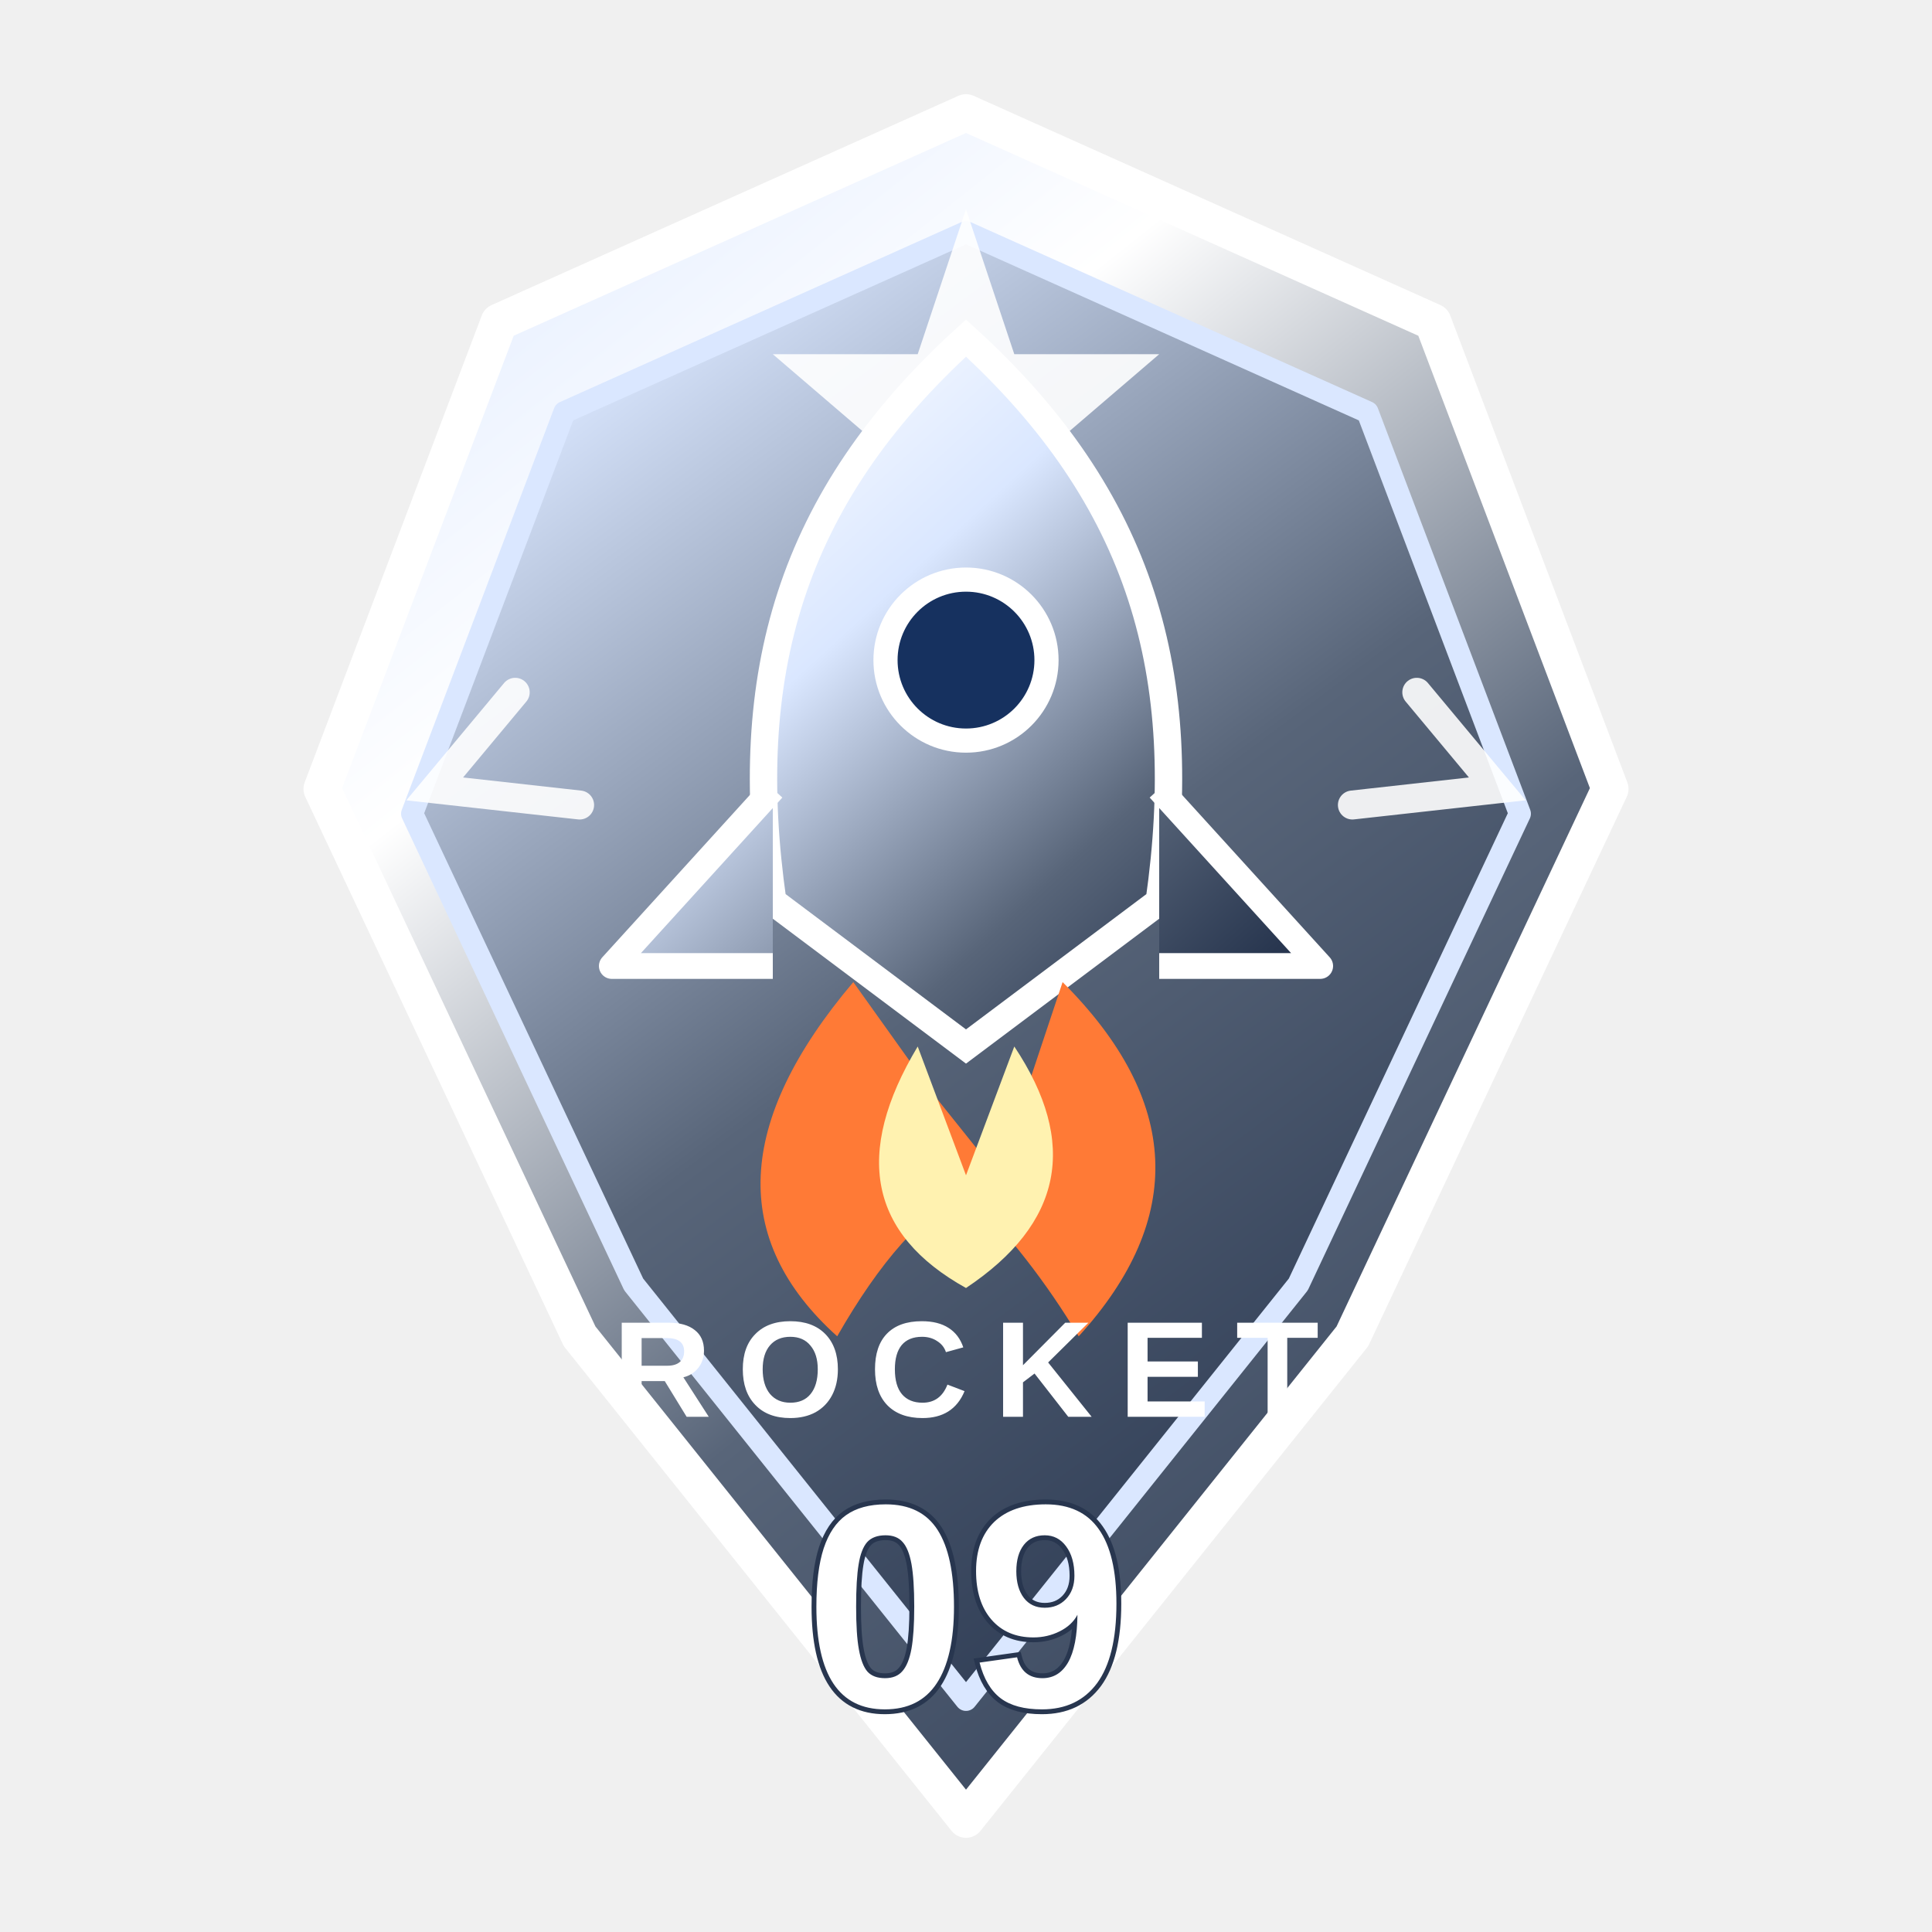
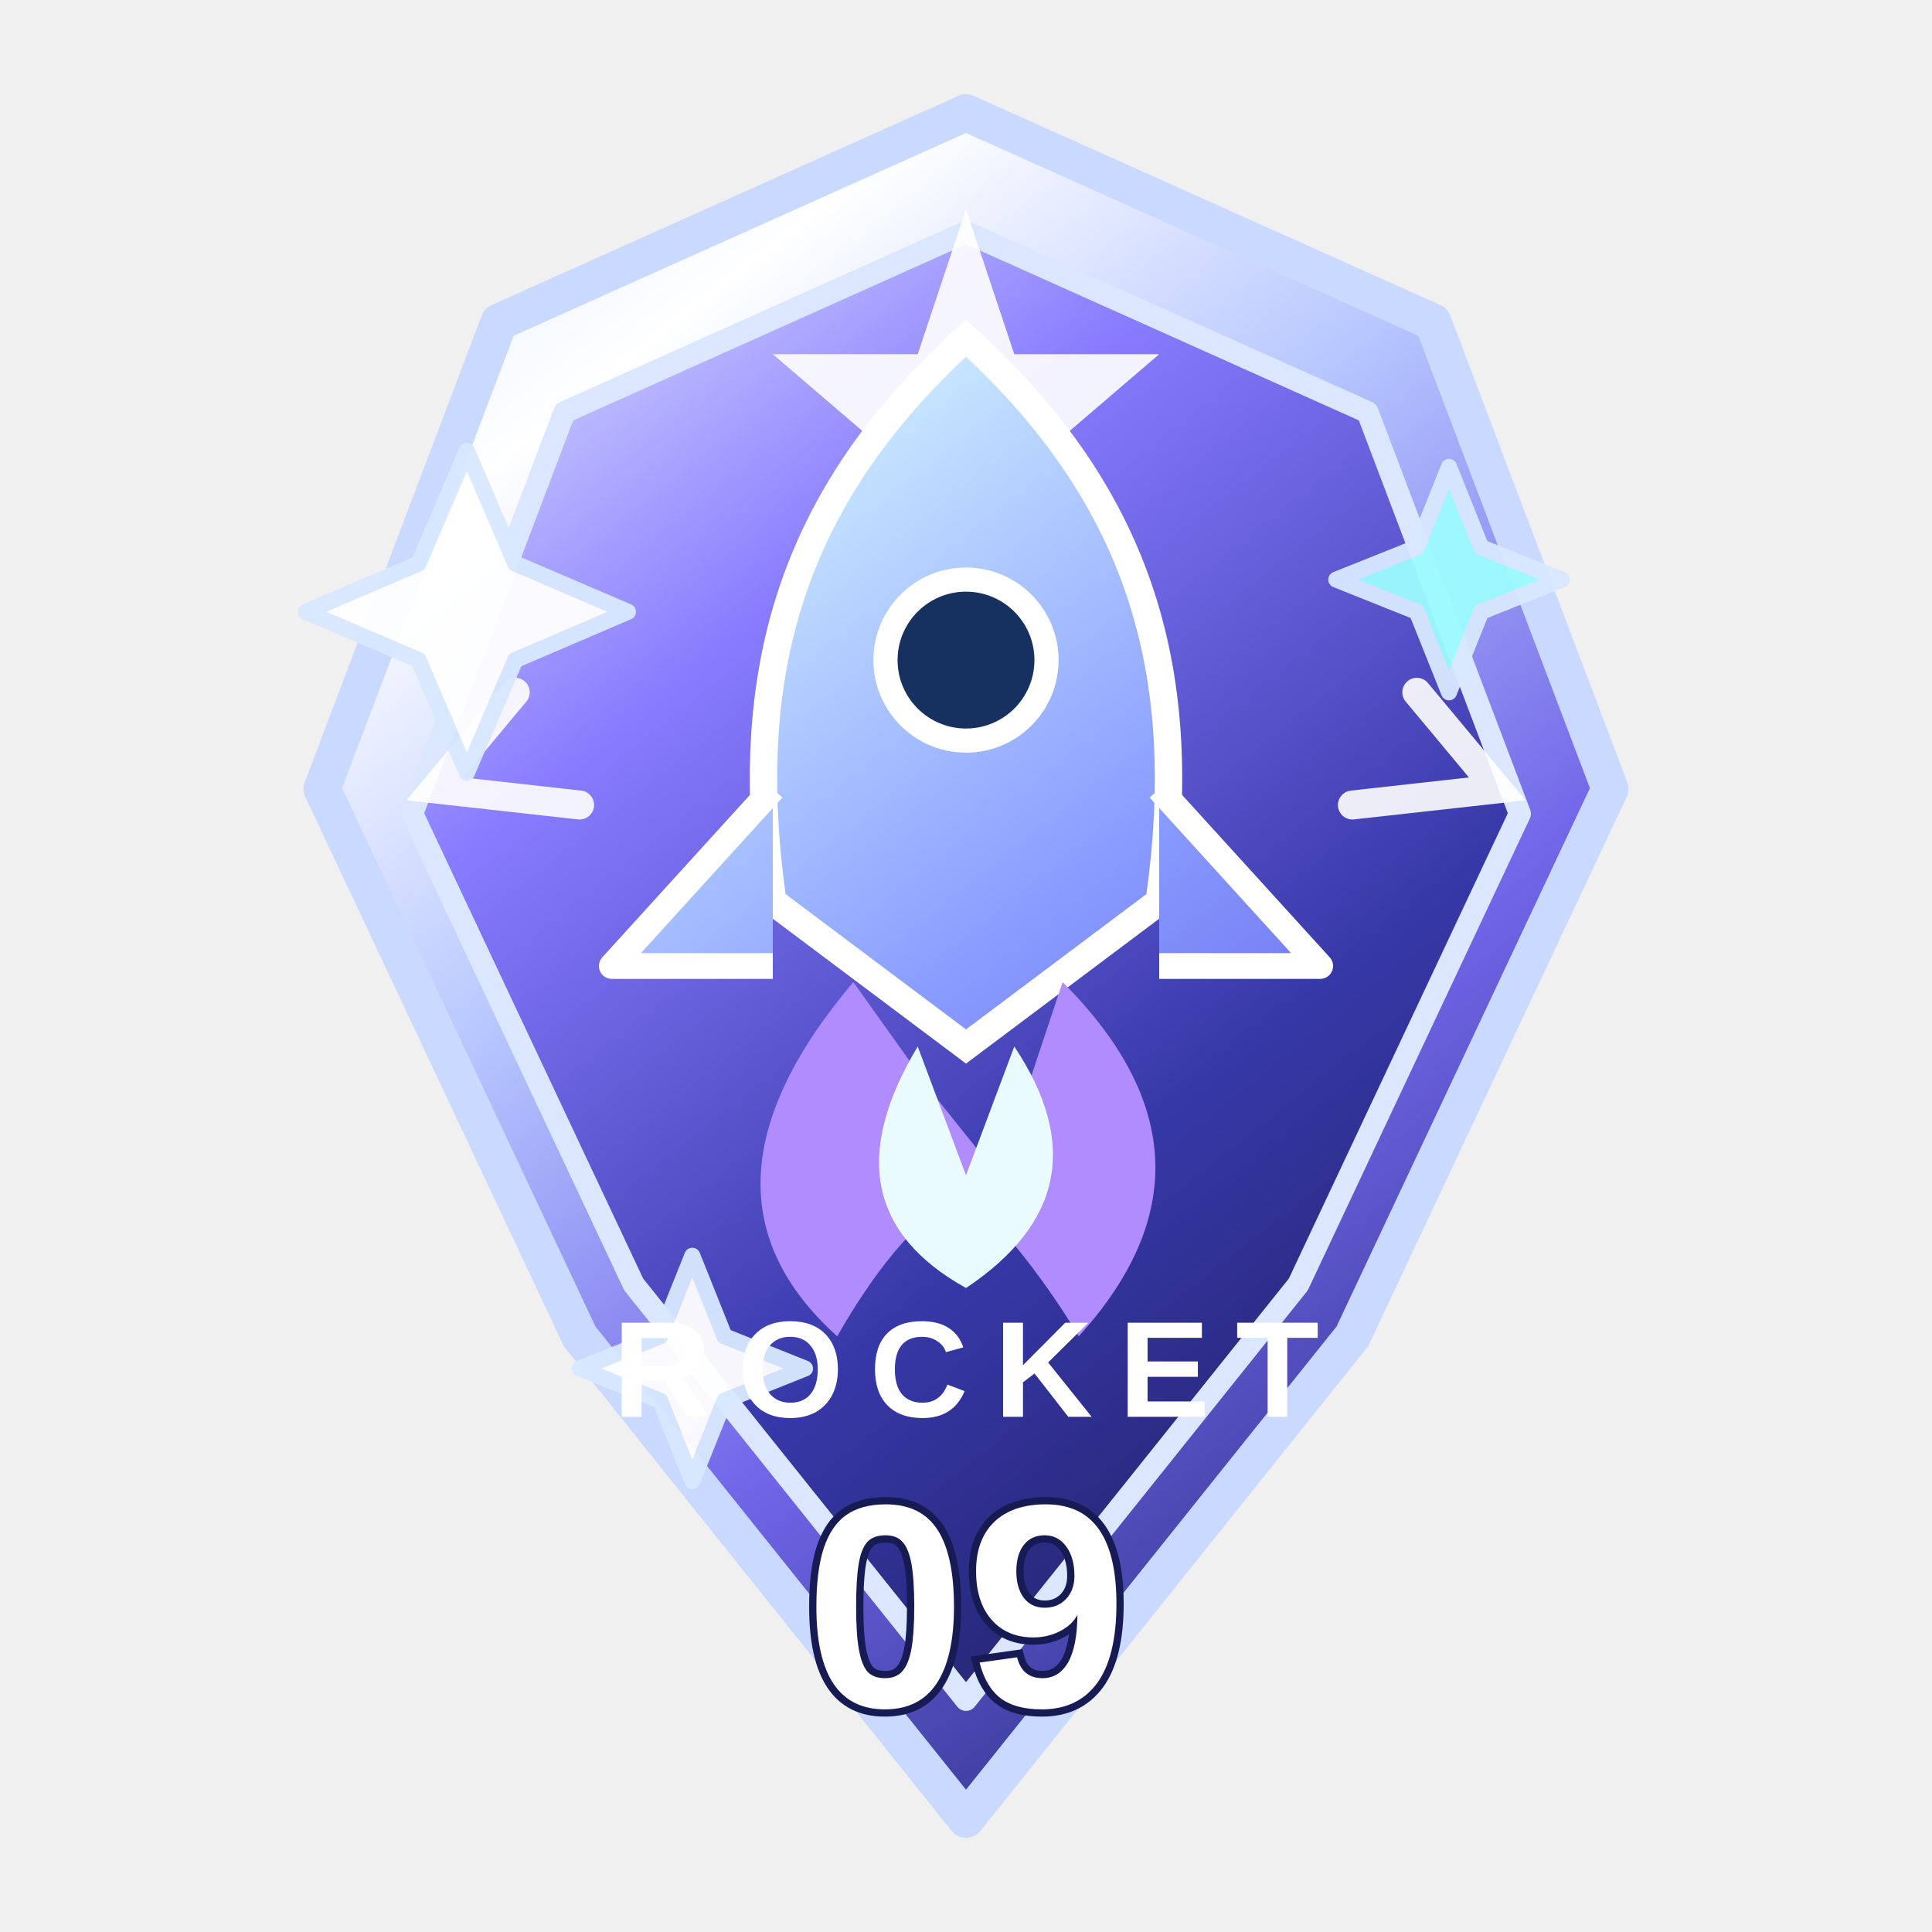
<svg xmlns="http://www.w3.org/2000/svg" width="120" height="120" viewBox="0 0 120 120" fill="none">
  <defs>
    <linearGradient id="metal" x1="18" y1="8" x2="102" y2="114" gradientUnits="userSpaceOnUse">
-       <stop stop-color="#DAE7FF" />
-       <stop offset=".28" stop-color="#FFFFFF" />
-       <stop offset=".6" stop-color="#586579" />
-       <stop offset="1" stop-color="#28364F" />
+       <stop offset="0" stop-color="#D6E5FF" />
+       <stop offset=".18" stop-color="#FFFFFF" />
+       <stop offset=".38" stop-color="#B7C7FF" />
+       <stop offset=".62" stop-color="#7165E8" />
+       <stop offset=".82" stop-color="#393B9A" />
+       <stop offset="1" stop-color="#171B54" />
    </linearGradient>
-     <linearGradient id="inner" x1="30" y1="18" x2="94" y2="104" gradientUnits="userSpaceOnUse">
-       <stop stop-color="#DAE7FF" />
-       <stop offset=".48" stop-color="#586579" />
-       <stop offset="1" stop-color="#28364F" />
+     <linearGradient id="inner" x1="18" y1="8" x2="102" y2="114" gradientUnits="userSpaceOnUse">
+       <stop offset="0" stop-color="#E8F0FF" />
+       <stop offset=".28" stop-color="#887BFF" />
+       <stop offset=".62" stop-color="#3738A8" />
+       <stop offset="1" stop-color="#151747" />
    </linearGradient>
-     <linearGradient id="rocketBody" x1="42" y1="25" x2="76" y2="62" gradientUnits="userSpaceOnUse">
-       <stop stop-color="#FFFFFF" />
-       <stop offset=".35" stop-color="#DAE7FF" />
-       <stop offset=".75" stop-color="#586579" />
-       <stop offset="1" stop-color="#28364F" />
+     <linearGradient id="rocketBody" x1="18" y1="8" x2="102" y2="114" gradientUnits="userSpaceOnUse">
+       <stop offset="0" stop-color="#FFFFFF" />
+       <stop offset=".22" stop-color="#D4F7FF" />
+       <stop offset=".5" stop-color="#879AFF" />
+       <stop offset=".78" stop-color="#5949D5" />
+       <stop offset="1" stop-color="#252267" />
    </linearGradient>
  </defs>
-   <path d="M60 7 L89 20 L100 49 L84 83 L60 113 L36 83 L20 49 L31 20 Z" fill="url(#metal)" stroke="#FFFFFF" stroke-width="2.3" stroke-linejoin="round" />
+   <path d="M60 7 L89 20 L100 49 L84 83 L60 113 L36 83 L20 49 L31 20 Z" fill="url(#metal)" stroke="#C9D9FF" stroke-width="2.3" stroke-linejoin="round" />
  <path d="M60 7 L89 20 L100 49 L84 83 L60 113 L36 83 L20 49 L31 20 Z" transform="translate(60 60) scale(.86) translate(-60 -60)" fill="url(#inner)" stroke="#DAE7FF" stroke-width="1.6" stroke-linejoin="round" />
  <path d="M60 13 L63 22 L72 22 L65 28 L68 37 L60 32 L52 37 L55 28 L48 22 L57 22 Z" fill="#FFFFFF" opacity=".9" />
  <path d="M60 21 C49 31 46 42 48 56 L60 65 L72 56 C74 42 71 31 60 21 Z" fill="url(#rocketBody)" stroke="#FFFFFF" stroke-width="1.7" />
  <circle cx="60" cy="41" r="5" fill="#16315F" stroke="#FFFFFF" stroke-width="1.5" />
  <path d="M48 49 L38 60 L48 60 M72 49 L82 60 L72 60" fill="url(#rocketBody)" stroke="#FFFFFF" stroke-width="1.6" stroke-linejoin="round" />
-   <path d="M53 61 Q42 74 52 83 Q56 76 60 74 Q64 78 67 83 Q77 72 66 61 L62 73 L58 68 Z" fill="#FF7A36" />
-   <path d="M57 65 Q51 75 60 80 Q69 74 63 65 L60 73 Z" fill="#FFF2B0" />
+   <path d="M53 61 Q42 74 52 83 Q56 76 60 74 Q64 78 67 83 Q77 72 66 61 L62 73 L58 68 Z" fill="#B18CFF" />
+   <path d="M57 65 Q51 75 60 80 Q69 74 63 65 L60 73 Z" fill="#EAFBFF" />
  <path d="M32 43 L27 49 L36 50 M88 43 L93 49 L84 50" stroke="#FFFFFF" stroke-width="1.8" stroke-linecap="round" opacity=".9" />
+   <g stroke="#D8E8FF" stroke-linecap="round" stroke-linejoin="round" opacity=".95">
+     <path d="M29 28 L32 35 L39 38 L32 41 L29 48 L26 41 L19 38 L26 35 Z" fill="#FFFFFF" />
+     <path d="M90 29 L92 34 L97 36 L92 38 L90 43 L88 38 L83 36 L88 34 Z" fill="#9CFBFF" />
+     <path d="M43 78 L45 83 L50 85 L45 87 L43 92 L41 87 L36 85 L41 83 Z" fill="#FFFFFF" />
+   </g>
  <text x="60" y="88" text-anchor="middle" font-family="Arial,sans-serif" font-size="8.5" font-weight="900" letter-spacing="1.6" fill="#FFFFFF">ROCKET</text>
-   <text x="60" y="106" text-anchor="middle" font-family="Arial,sans-serif" font-size="18" font-weight="900" fill="#FFFFFF" stroke="#28364F" stroke-width=".6" paint-order="stroke">09</text>
+   <text x="60" y="106" text-anchor="middle" font-family="Arial,sans-serif" font-size="18" font-weight="900" fill="#FFFFFF" stroke="#171B54" stroke-width=".9" paint-order="stroke">09</text>
</svg>
